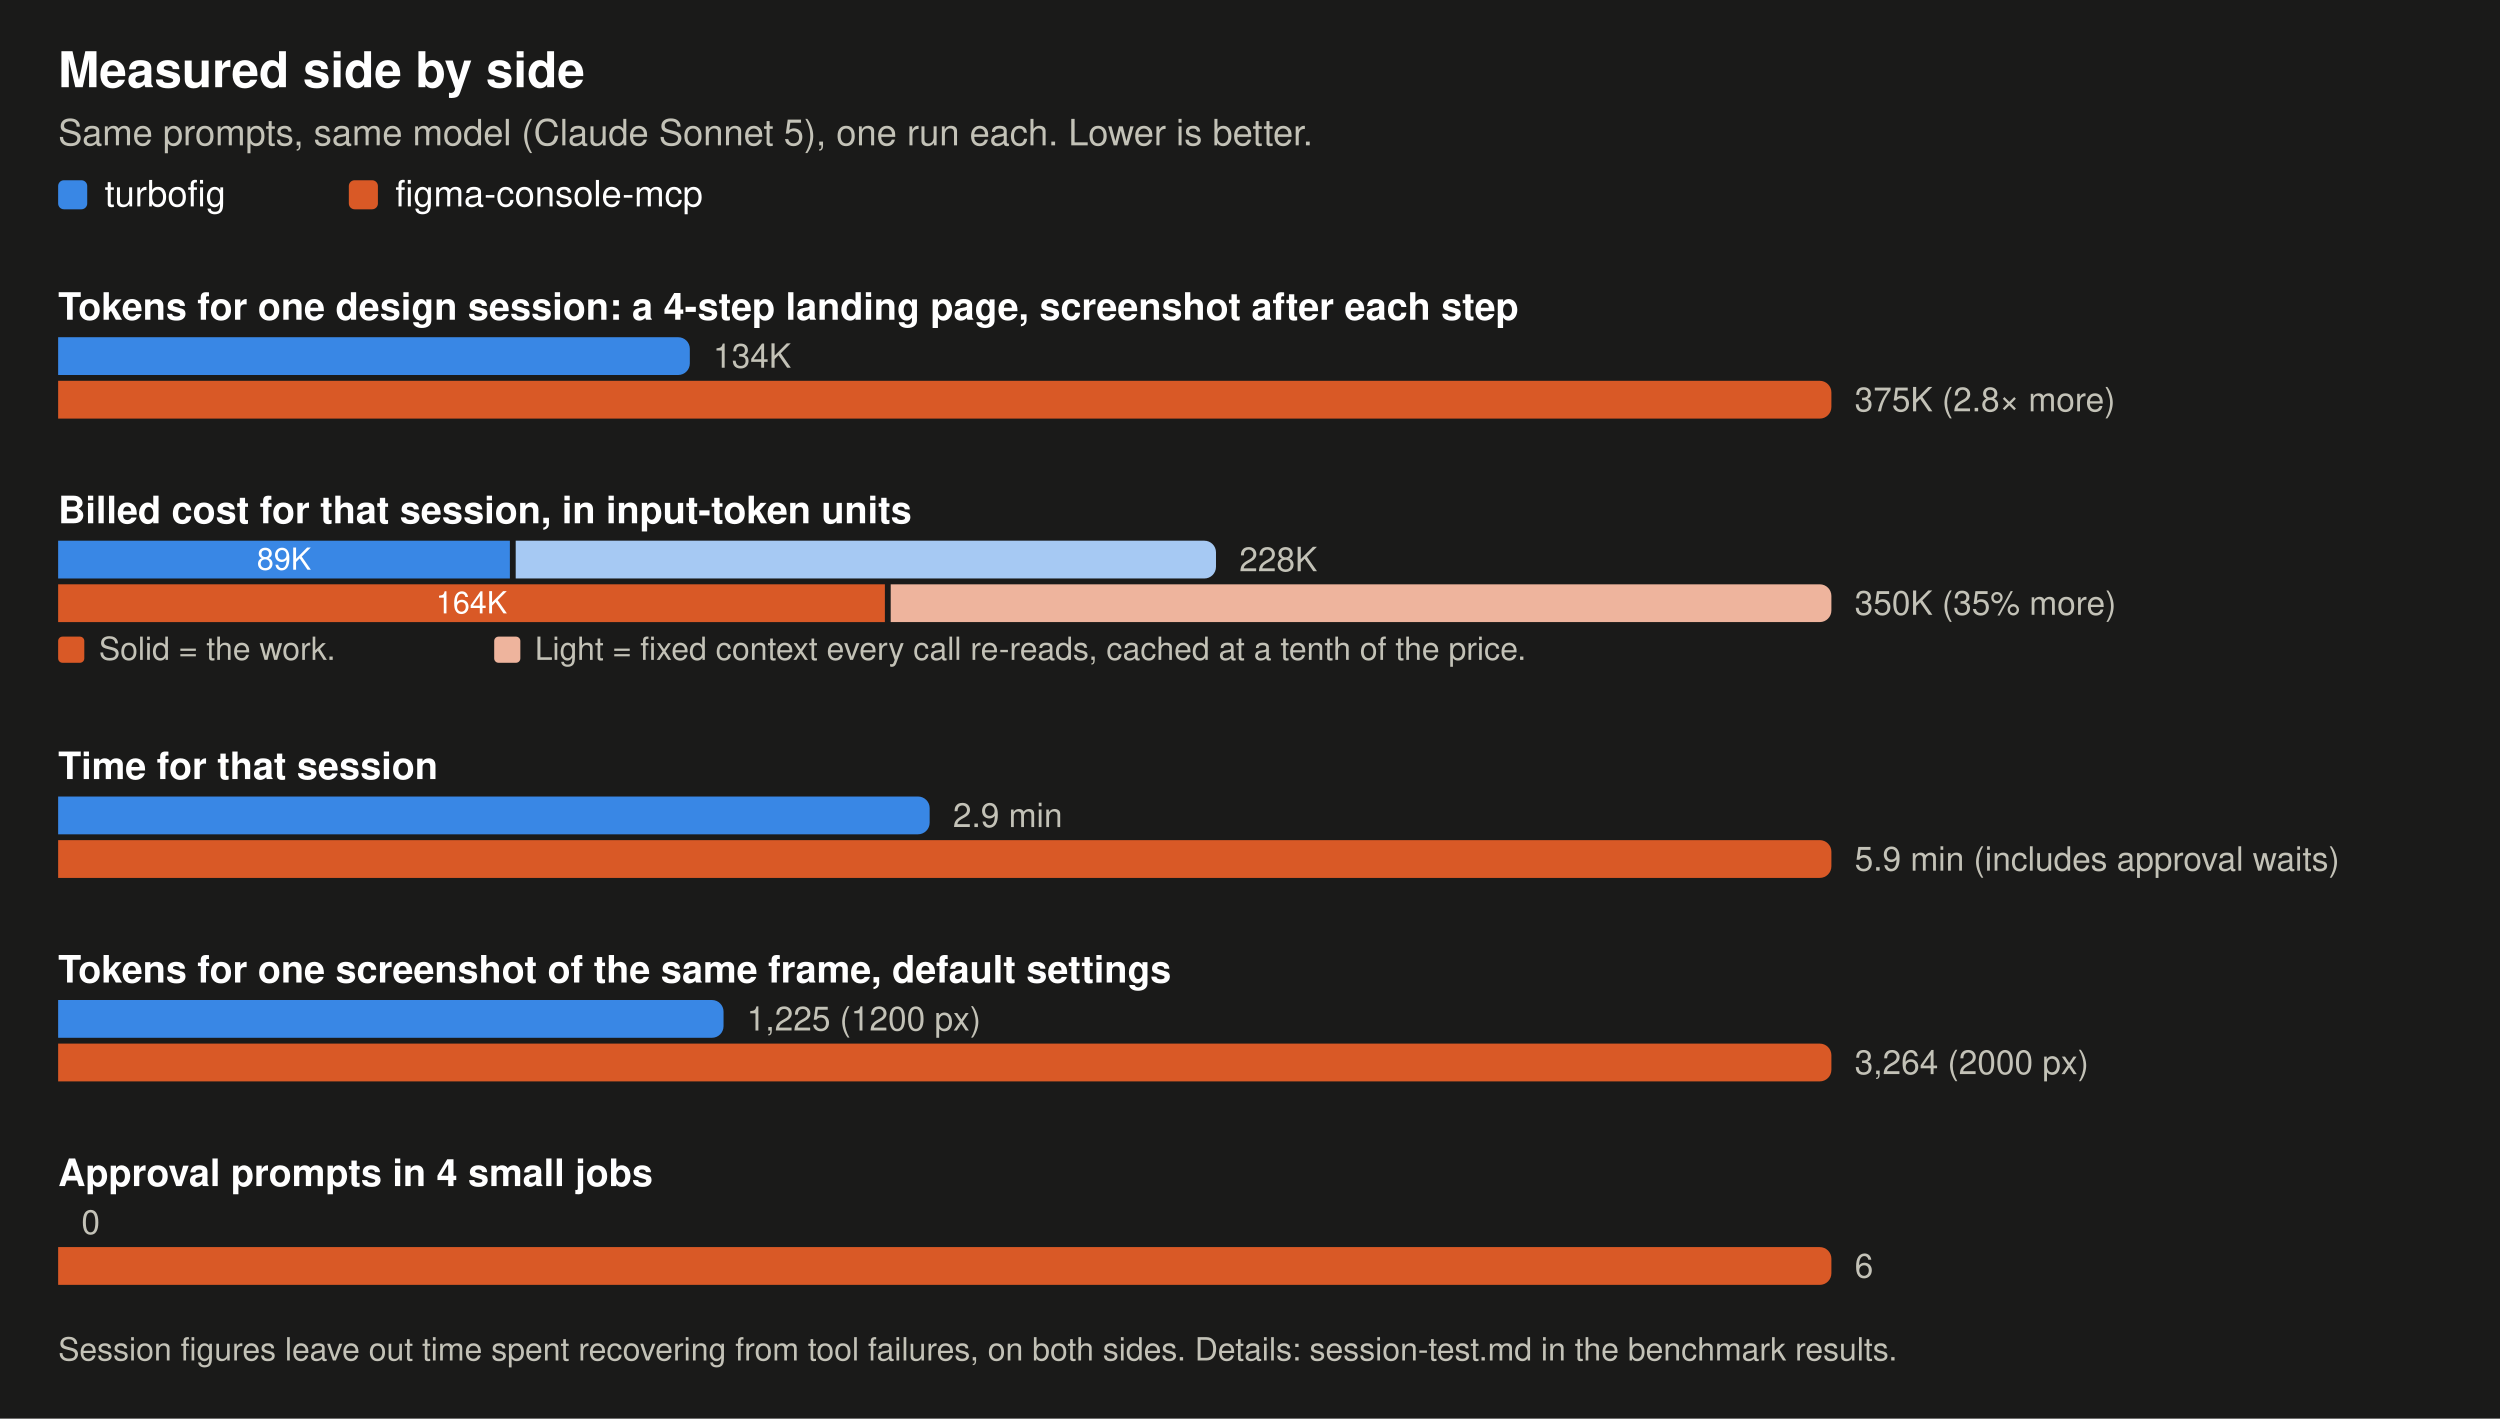
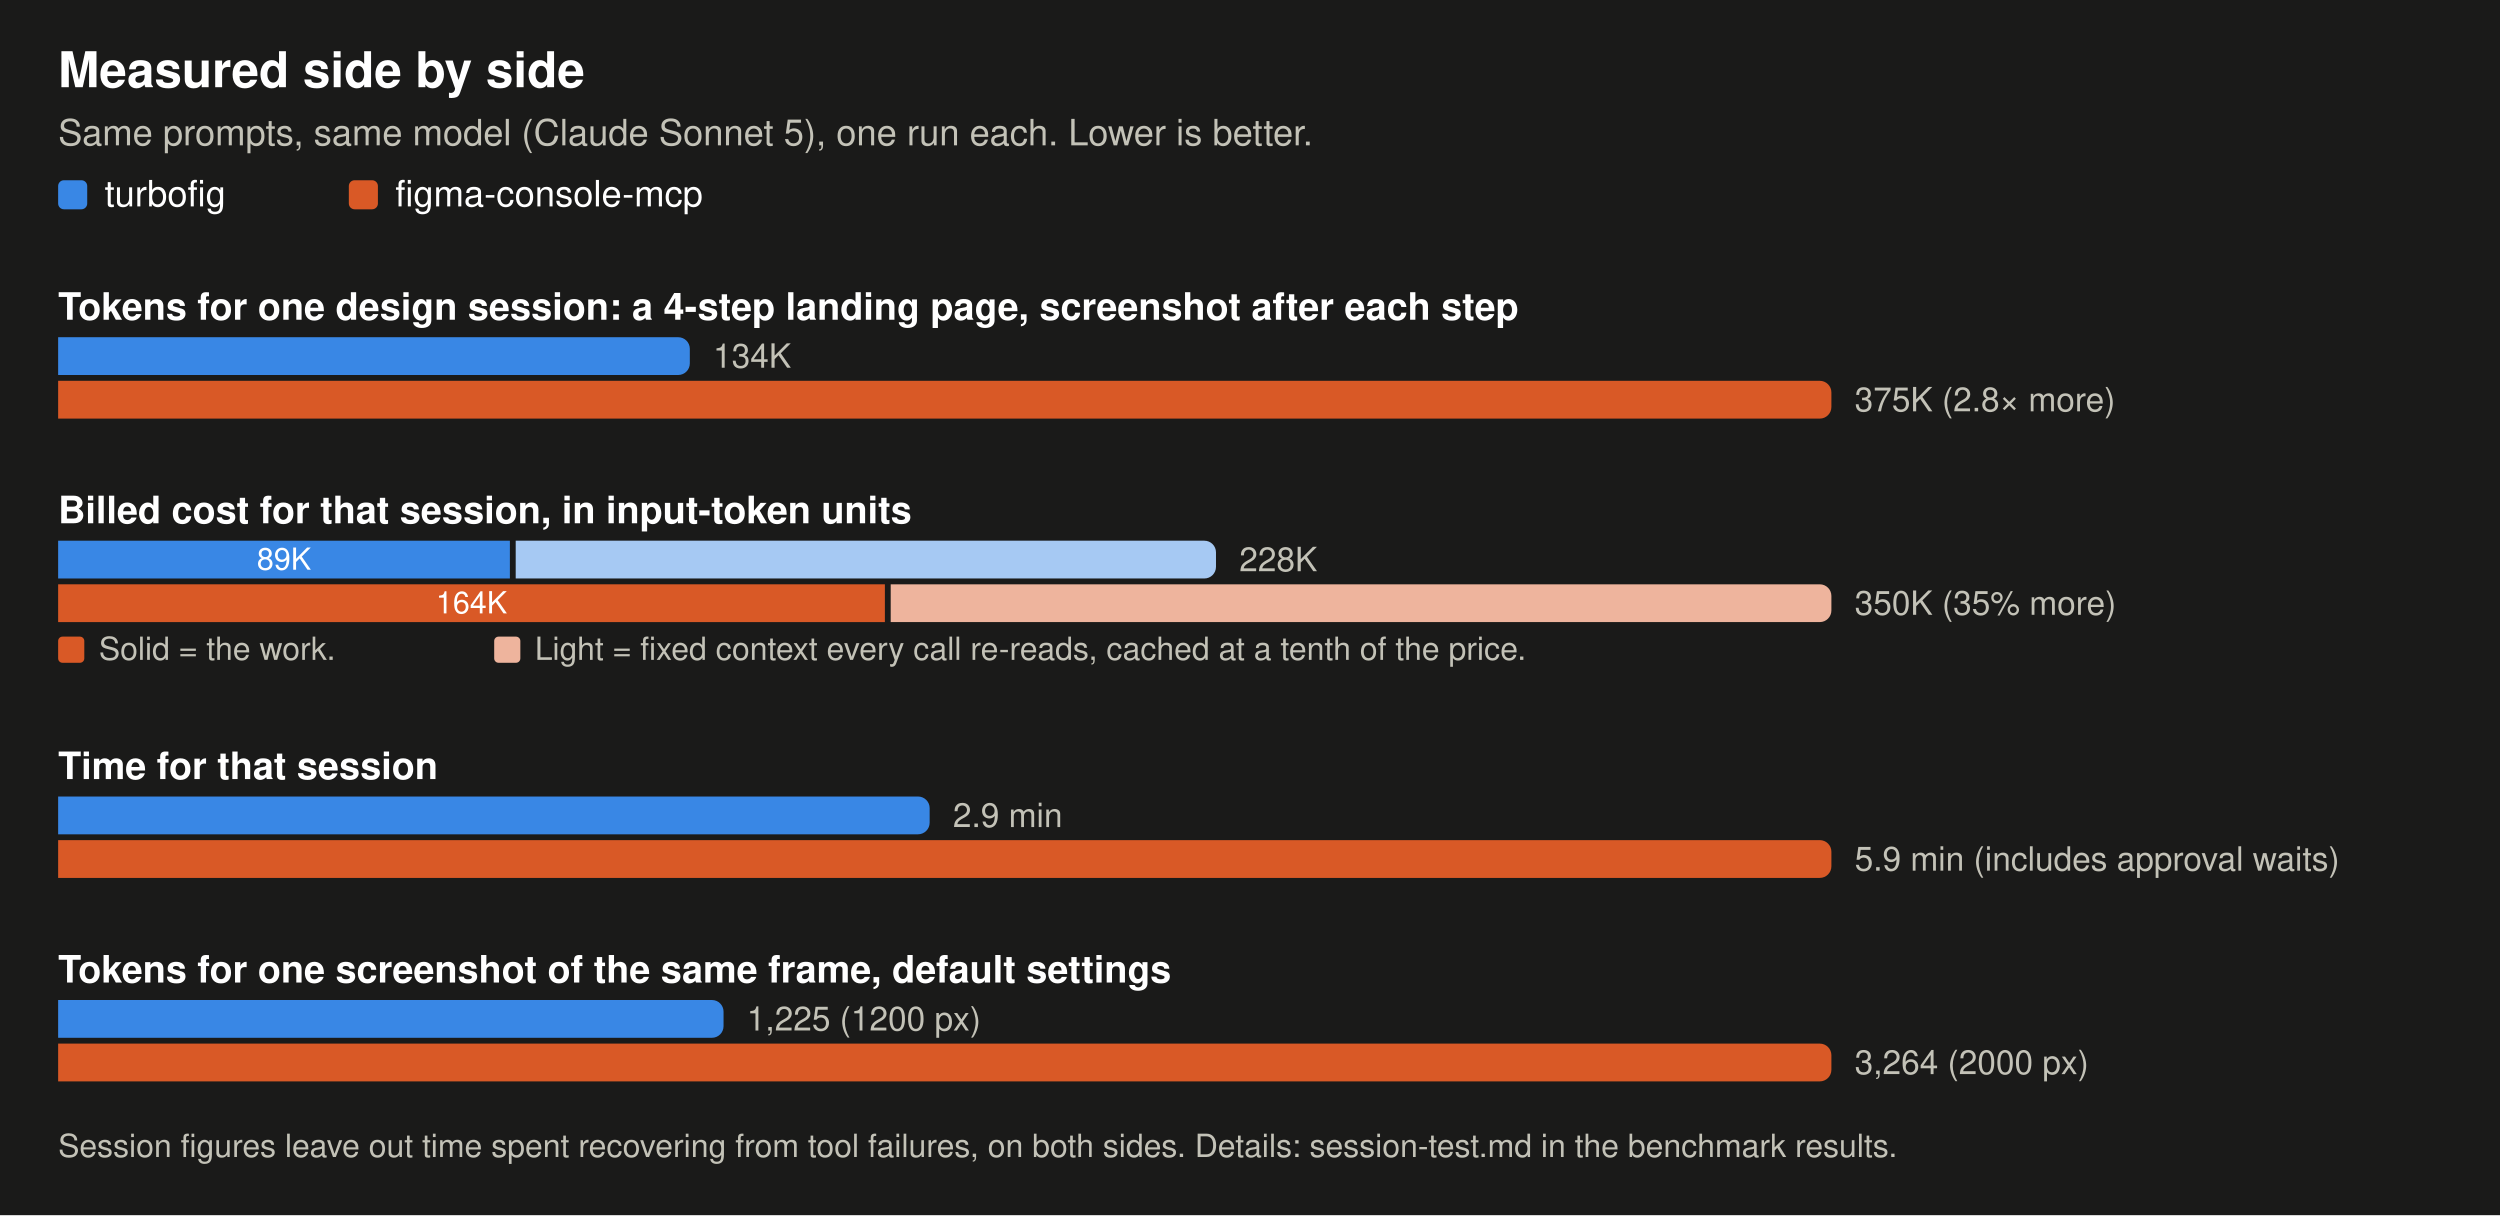
- <svg xmlns="http://www.w3.org/2000/svg" viewBox="0 0 860 488" width="860" height="488" font-family="-apple-system, BlinkMacSystemFont, 'Segoe UI', Helvetica, Arial, sans-serif">
-   <rect x="0" y="0" width="860" height="488" fill="#1a1a19" />
+ <svg xmlns="http://www.w3.org/2000/svg" viewBox="0 0 860 418" width="860" height="418" font-family="-apple-system, BlinkMacSystemFont, 'Segoe UI', Helvetica, Arial, sans-serif">
+   <rect x="0" y="0" width="860" height="418" fill="#1a1a19" />
  <text x="20" y="30" font-size="17" font-weight="700" fill="#ffffff">Measured side by side</text>
  <text x="20" y="50" font-size="12.5" fill="#c3c2b7">Same prompts, same model (Claude Sonnet 5), one run each. Lower is better.</text>
  <rect x="20" y="62" width="10" height="10" rx="2" fill="#3987e5" />
  <text x="36" y="71" font-size="12.5" fill="#ffffff">turbofig</text>
  <rect x="120" y="62" width="10" height="10" rx="2" fill="#d95926" />
  <text x="136" y="71" font-size="12.5" fill="#ffffff">figma-console-mcp</text>
  <text x="20" y="110.0" font-size="13" font-weight="600" fill="#ffffff">Tokens for one design session: a 4-step landing page, screenshot after each step</text>
  <path d="M 20.0 116.0 H 233.3 A 4 4 0 0 1 237.3 120.0 V 125.0 A 4 4 0 0 1 233.3 129.0 H 20.0 Z" fill="#3987e5" />
  <path d="M 20.0 131.0 H 626.0 A 4 4 0 0 1 630.0 135.0 V 140.0 A 4 4 0 0 1 626.0 144.0 H 20.0 Z" fill="#d95926" />
  <text x="245.3" y="126.5" font-size="11.5" fill="#c3c2b7">134K</text>
  <text x="638.0" y="141.5" font-size="11.5" fill="#c3c2b7">375K (2.8× more)</text>
  <text x="20" y="180.0" font-size="13" font-weight="600" fill="#ffffff">Billed cost for that session, in input-token units</text>
  <rect x="20.0" y="186.0" width="155.4" height="13" fill="#3987e5" />
  <text x="97.7" y="196.0" font-size="10.5" fill="#ffffff" text-anchor="middle">89K</text>
  <path d="M 177.4 186.0 H 414.3 A 4 4 0 0 1 418.3 190.0 V 195.0 A 4 4 0 0 1 414.3 199.0 H 177.4 Z" fill="#a6c9f3" />
  <text x="426.3" y="196.5" font-size="11.5" fill="#c3c2b7">228K</text>
  <rect x="20.0" y="201.0" width="284.4" height="13" fill="#d95926" />
  <text x="162.2" y="211.0" font-size="10.5" fill="#ffffff" text-anchor="middle">164K</text>
  <path d="M 306.4 201.0 H 626.0 A 4 4 0 0 1 630.0 205.0 V 210.0 A 4 4 0 0 1 626.0 214.0 H 306.4 Z" fill="#eeb49d" />
  <text x="638.0" y="211.5" font-size="11.5" fill="#c3c2b7">350K (35% more)</text>
  <rect x="20" y="219" width="9" height="9" rx="1.5" fill="#d95926" />
  <text x="34" y="227.0" font-size="11" fill="#c3c2b7">Solid = the work.</text>
  <rect x="170" y="219" width="9" height="9" rx="1.5" fill="#eeb49d" />
  <text x="184" y="227.0" font-size="11" fill="#c3c2b7">Light = fixed context every call re-reads, cached at a tenth of the price.</text>
  <text x="20" y="268.0" font-size="13" font-weight="600" fill="#ffffff">Time for that session</text>
  <path d="M 20.0 274.0 H 315.8 A 4 4 0 0 1 319.8 278.0 V 283.0 A 4 4 0 0 1 315.8 287.0 H 20.0 Z" fill="#3987e5" />
  <path d="M 20.0 289.0 H 626.0 A 4 4 0 0 1 630.0 293.0 V 298.0 A 4 4 0 0 1 626.0 302.0 H 20.0 Z" fill="#d95926" />
  <text x="327.8" y="284.5" font-size="11.5" fill="#c3c2b7">2.9 min</text>
  <text x="638.0" y="299.5" font-size="11.5" fill="#c3c2b7">5.9 min (includes approval waits)</text>
  <text x="20" y="338.0" font-size="13" font-weight="600" fill="#ffffff">Tokens for one screenshot of the same frame, default settings</text>
  <path d="M 20.0 344.0 H 244.9 A 4 4 0 0 1 248.9 348.0 V 353.0 A 4 4 0 0 1 244.9 357.0 H 20.0 Z" fill="#3987e5" />
  <path d="M 20.0 359.0 H 626.0 A 4 4 0 0 1 630.0 363.0 V 368.0 A 4 4 0 0 1 626.0 372.0 H 20.0 Z" fill="#d95926" />
  <text x="256.9" y="354.5" font-size="11.5" fill="#c3c2b7">1,225 (1200 px)</text>
  <text x="638.0" y="369.5" font-size="11.5" fill="#c3c2b7">3,264 (2000 px)</text>
-   <text x="20" y="408.0" font-size="13" font-weight="600" fill="#ffffff">Approval prompts in 4 small jobs</text>
-   <rect x="20.0" y="414.0" width="0.0" height="13" fill="#3987e5" />
-   <path d="M 20.0 429.0 H 626.0 A 4 4 0 0 1 630.0 433.0 V 438.0 A 4 4 0 0 1 626.0 442.0 H 20.0 Z" fill="#d95926" />
-   <text x="28.0" y="424.5" font-size="11.5" fill="#c3c2b7">0</text>
-   <text x="638.0" y="439.5" font-size="11.5" fill="#c3c2b7">6</text>
-   <text x="20" y="468.0" font-size="11" fill="#c3c2b7">Session figures leave out time spent recovering from tool failures, on both sides. Details: session-test.md in the benchmark results.</text>
+   <text x="20" y="398.0" font-size="11" fill="#c3c2b7">Session figures leave out time spent recovering from tool failures, on both sides. Details: session-test.md in the benchmark results.</text>
</svg>
